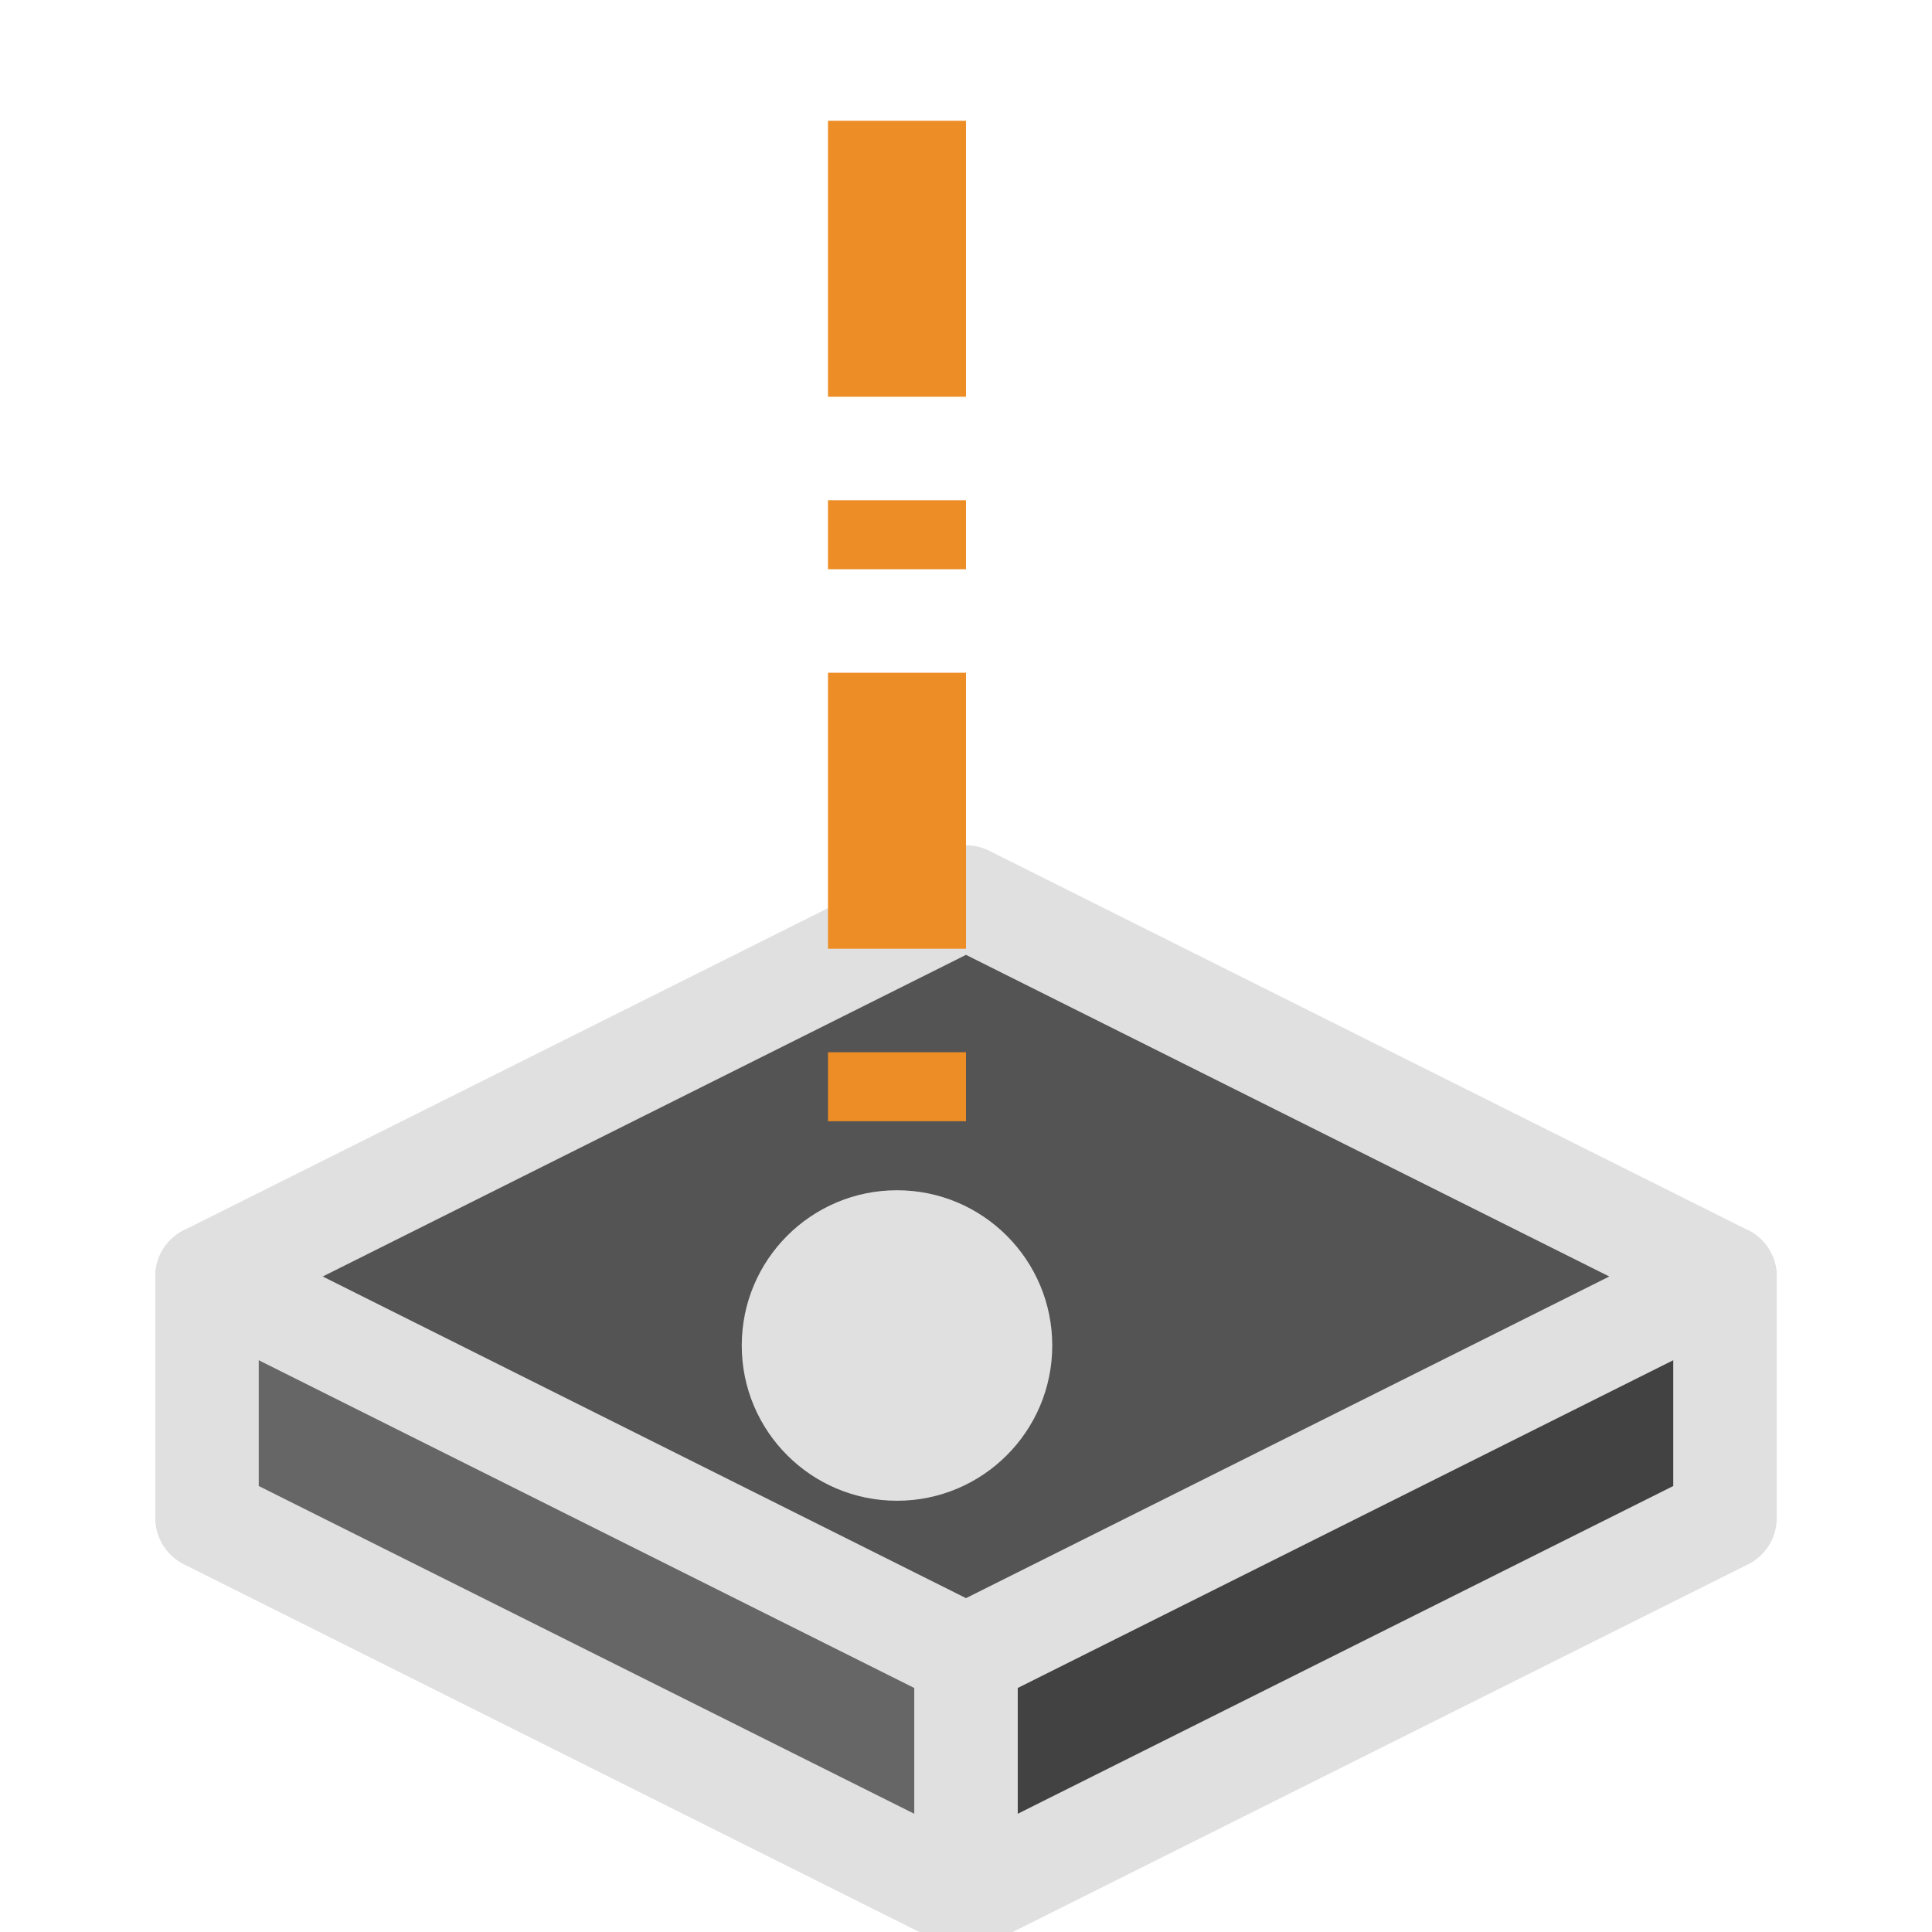
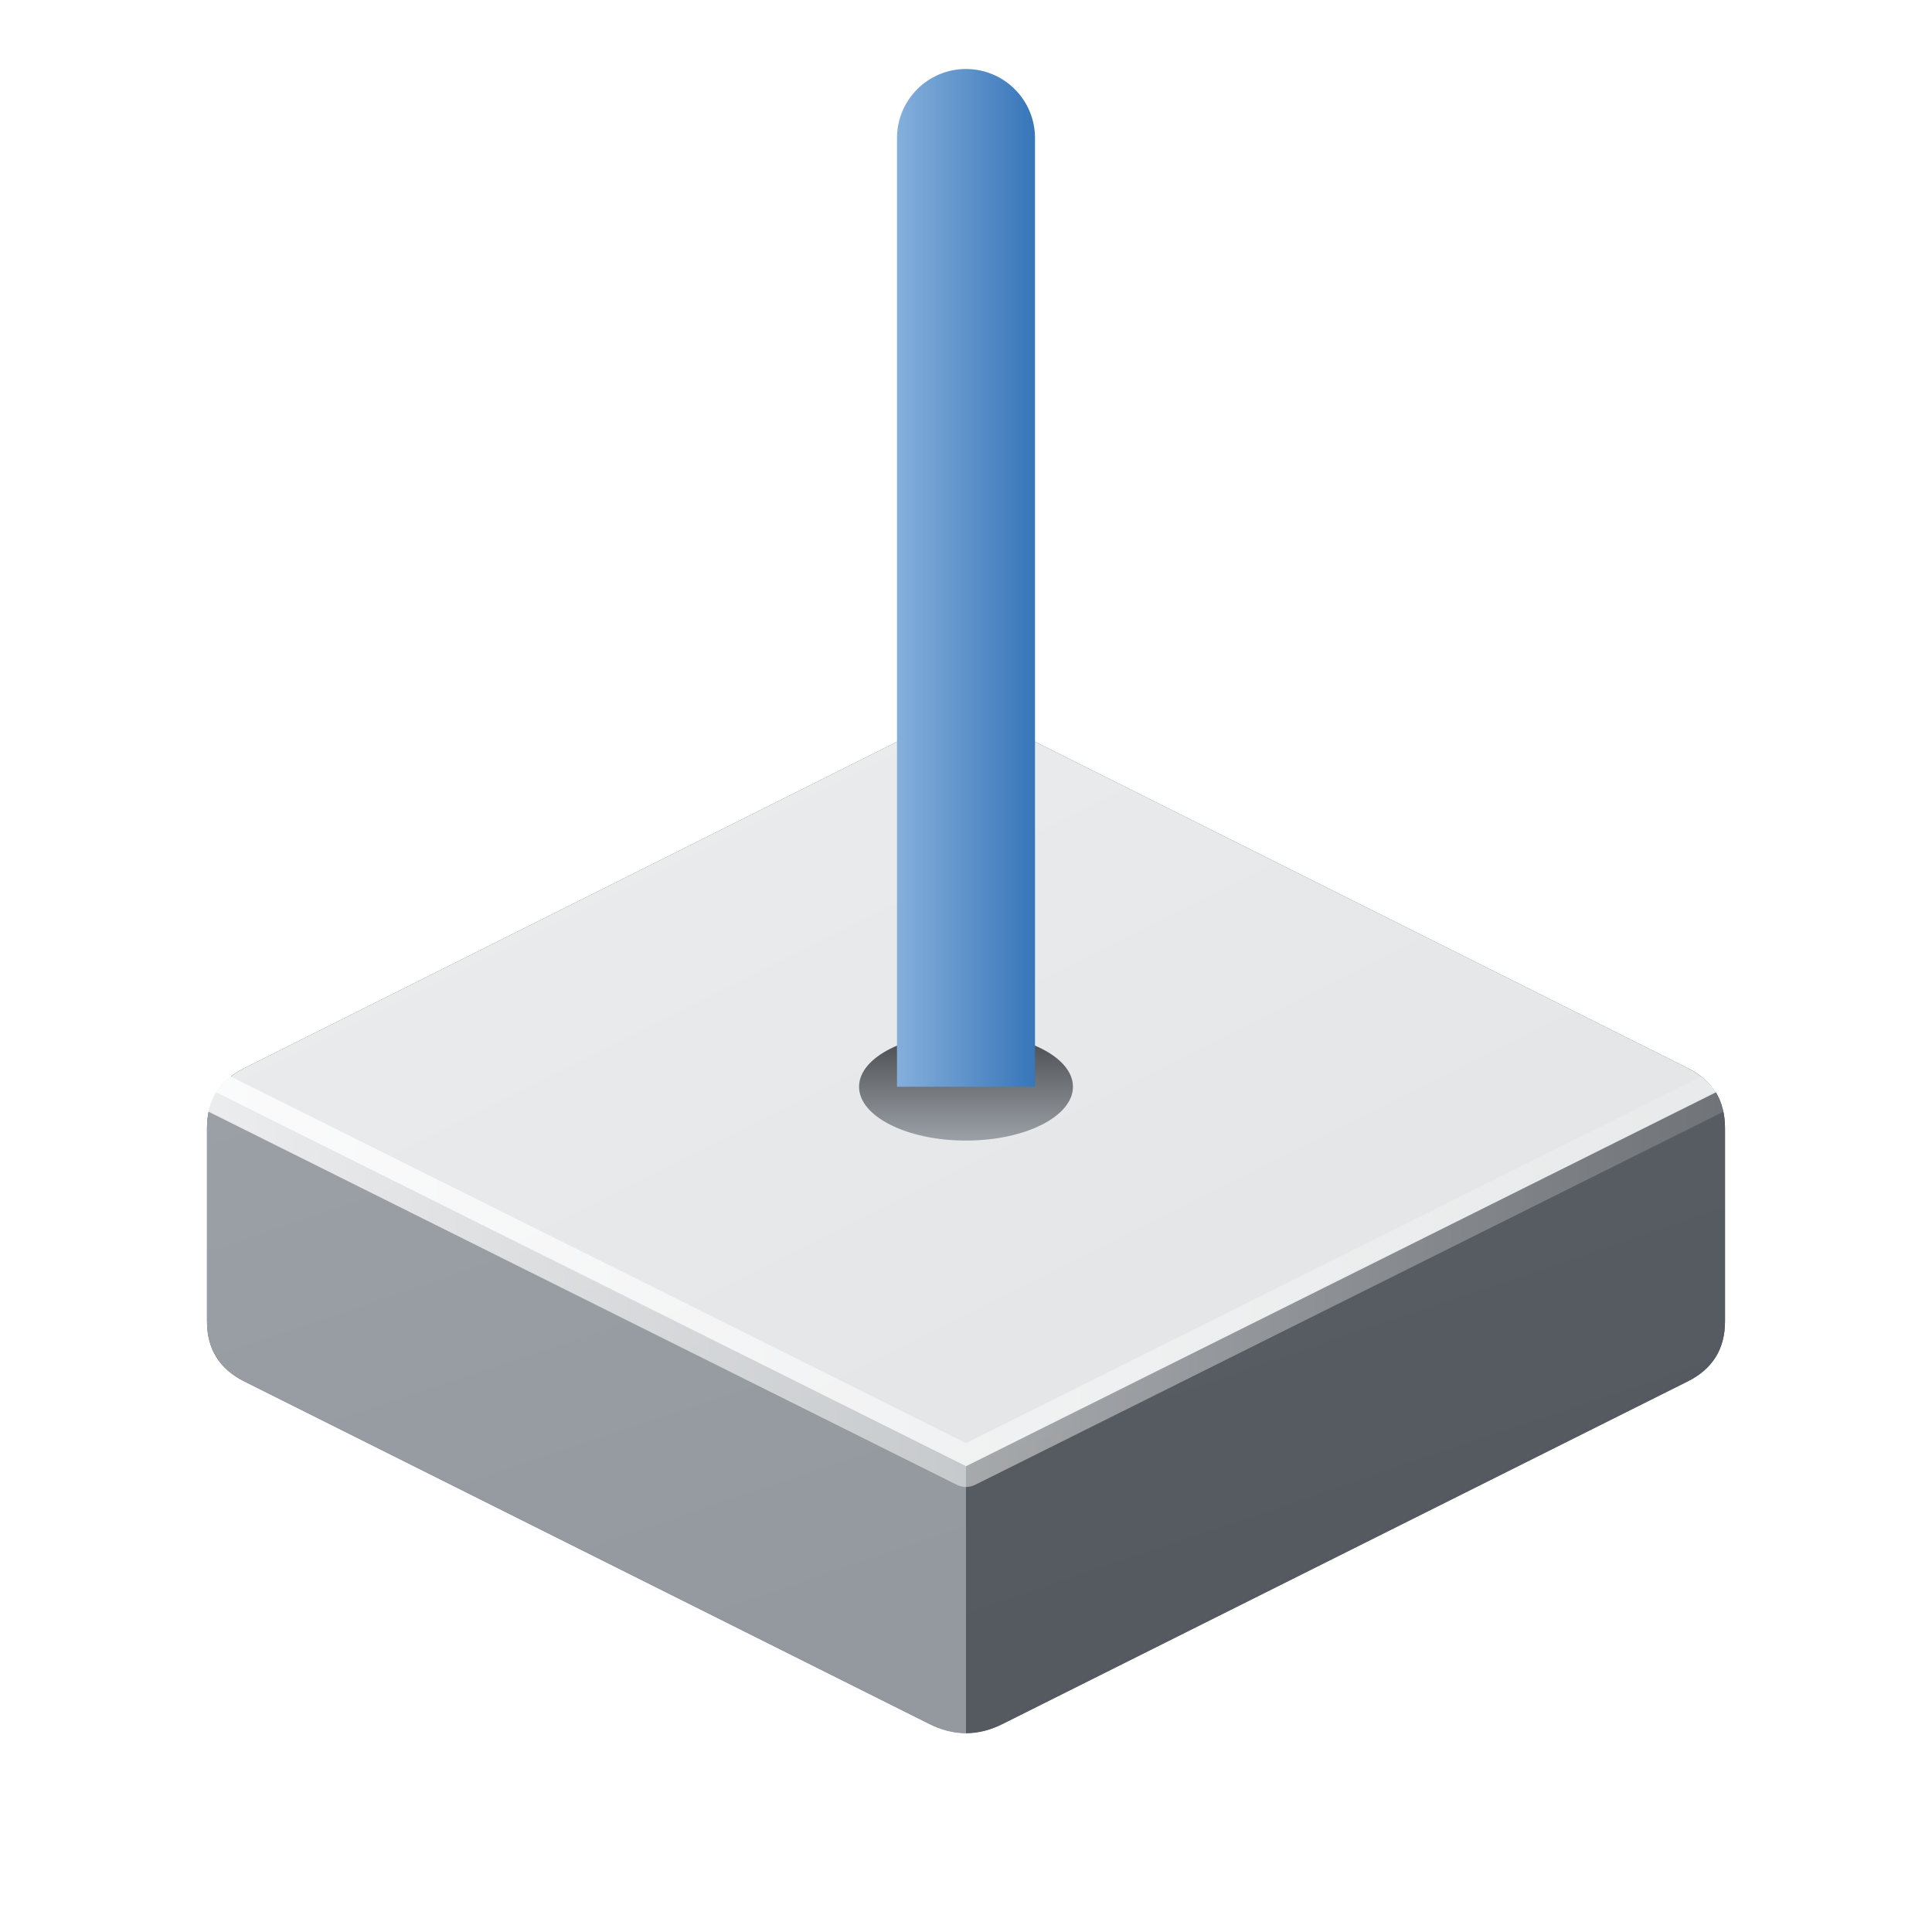
- <svg xmlns="http://www.w3.org/2000/svg" viewBox="0 0 28 28" fill="none" stroke-linecap="round" stroke-linejoin="round">
-   <path d="M3 18.5 L14 24 L14 27.5 L3 22Z" fill="#666666" />
-   <path d="M14 13 L25 18.5 L14 24 L3 18.5Z" fill="#545454" />
-   <path d="M25 18.5 L14 24 L14 27.5 L25 22Z" fill="#424242" />
-   <path d="M3 18.5 L14 24 L25 18.5M14 24V27.5" stroke="#E0E0E0" stroke-width="1.5" />
-   <path d="M14 13 L25 18.5 L25 22 L14 27.5 L3 22 L3 18.5Z" stroke="#E0E0E0" stroke-width="1.5" />
-   <path d="M13 1.75 L13 19.5" stroke="#ED8D26" stroke-width="2.0" stroke-dasharray="4 1.5 1 1.5" stroke-linecap="butt" />
-   <circle cx="13" cy="19.5" r="2.25" fill="#E0E0E0" />
+ <svg xmlns="http://www.w3.org/2000/svg" viewBox="0 0 28 28" fill="none" stroke-linecap="round" stroke-linejoin="round" data-lit="2">
+   <defs>
+     <linearGradient id="g-AX-normalplane-ss" x1="0" y1="0" x2="0.4" y2="1">
+       <stop offset="0" stop-color="#595E64" />
+       <stop offset="1" stop-color="#54595F" />
+     </linearGradient>
+     <linearGradient id="g-AX-normalplane-sl" x1="0" y1="0" x2="0.4" y2="1">
+       <stop offset="0" stop-color="#9BA0A6" />
+       <stop offset="1" stop-color="#93999F" />
+     </linearGradient>
+     <linearGradient id="g-AX-normalplane-st" x1="0" y1="0" x2="1" y2="1">
+       <stop offset="0" stop-color="#ECEDEE" />
+       <stop offset="1" stop-color="#E1E3E5" />
+     </linearGradient>
+     <linearGradient id="g-AX-normalplane-hl" gradientUnits="userSpaceOnUse" x1="3.13" y1="0" x2="24.87" y2="0">
+       <stop offset="0" stop-color="#FFFFFF" stop-opacity="0.8" />
+       <stop offset="1" stop-color="#FFFFFF" stop-opacity="0.15" />
+     </linearGradient>
+     <linearGradient id="g-AX-normalplane-sd" gradientUnits="userSpaceOnUse" x1="0" y1="14.97" x2="0" y2="16.52">
+       <stop offset="0" stop-color="#464A4E" />
+       <stop offset="1" stop-color="#9BA0A6" />
+     </linearGradient>
+     <linearGradient id="g-AX-normalplane-ac" gradientUnits="userSpaceOnUse" x1="13" y1="15.75" x2="15" y2="15.75">
+       <stop offset="0" stop-color="#85AFDB" />
+       <stop offset="1" stop-color="#3776B9" />
+     </linearGradient>
+   </defs>
+   <path d="M3 16.35Q3 15.75 3.54 15.48L13.46 10.52Q14 10.25 14.54 10.52L24.46 15.48Q25 15.75 25 16.35L25 19.15Q25 19.75 24.46 20.02L14.54 24.98Q14 25.25 13.46 24.98L3.54 20.02Q3 19.75 3 19.15Z" fill="url(#g-AX-normalplane-ss)" />
+   <path d="M14 21.25L24.87 15.83Q25 16.05 25 16.35L25 19.15Q25 19.75 24.46 20.02L14.54 24.98Q14.27 25.12 14 25.12Z" fill="url(#g-AX-normalplane-ss)" />
+   <path d="M3 16.35Q3 16.05 3.13 15.83L14 21.25L14 25.12Q13.73 25.12 13.46 24.98L3.54 20.02Q3 19.75 3 19.15Z" fill="url(#g-AX-normalplane-sl)" />
+   <path d="M13.46 10.52Q14 10.25 14.54 10.52L24.46 15.48Q24.73 15.62 24.87 15.83L14 21.25L3.13 15.83Q3.27 15.62 3.54 15.48Z" fill="url(#g-AX-normalplane-st)" />
+   <path d="M3.13 15.83L14 21.25L24.87 15.83" stroke="url(#g-AX-normalplane-hl)" stroke-width="0.6" />
+   <ellipse cx="14" cy="15.75" rx="1.55" ry="0.78" fill="url(#g-AX-normalplane-sd)" />
+   <path d="M13 15.75L13 2A1 1 0 0 1 15 2L15 15.75L13 15.75Z" fill="url(#g-AX-normalplane-ac)" />
</svg>
